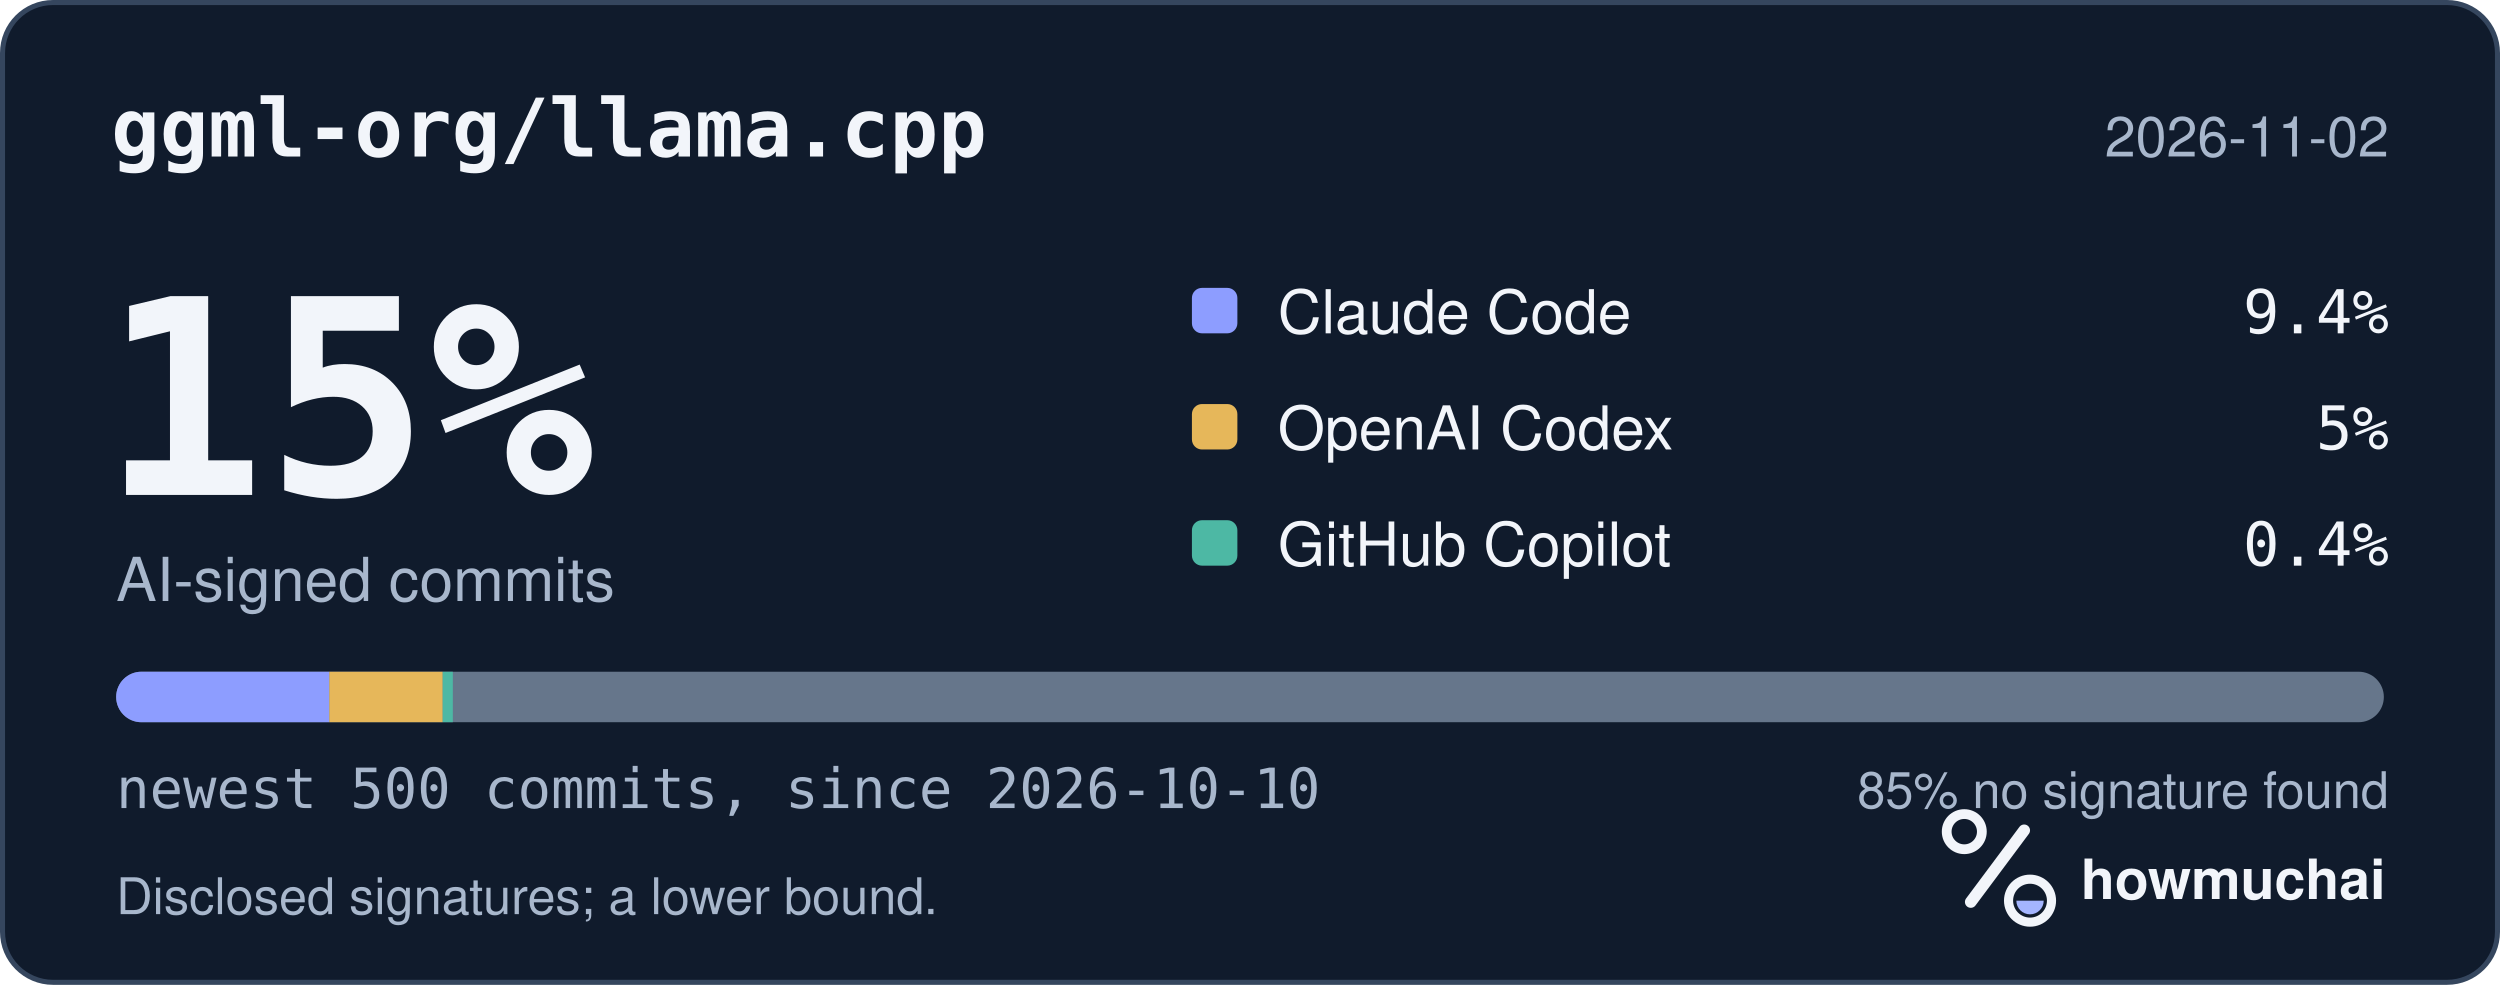
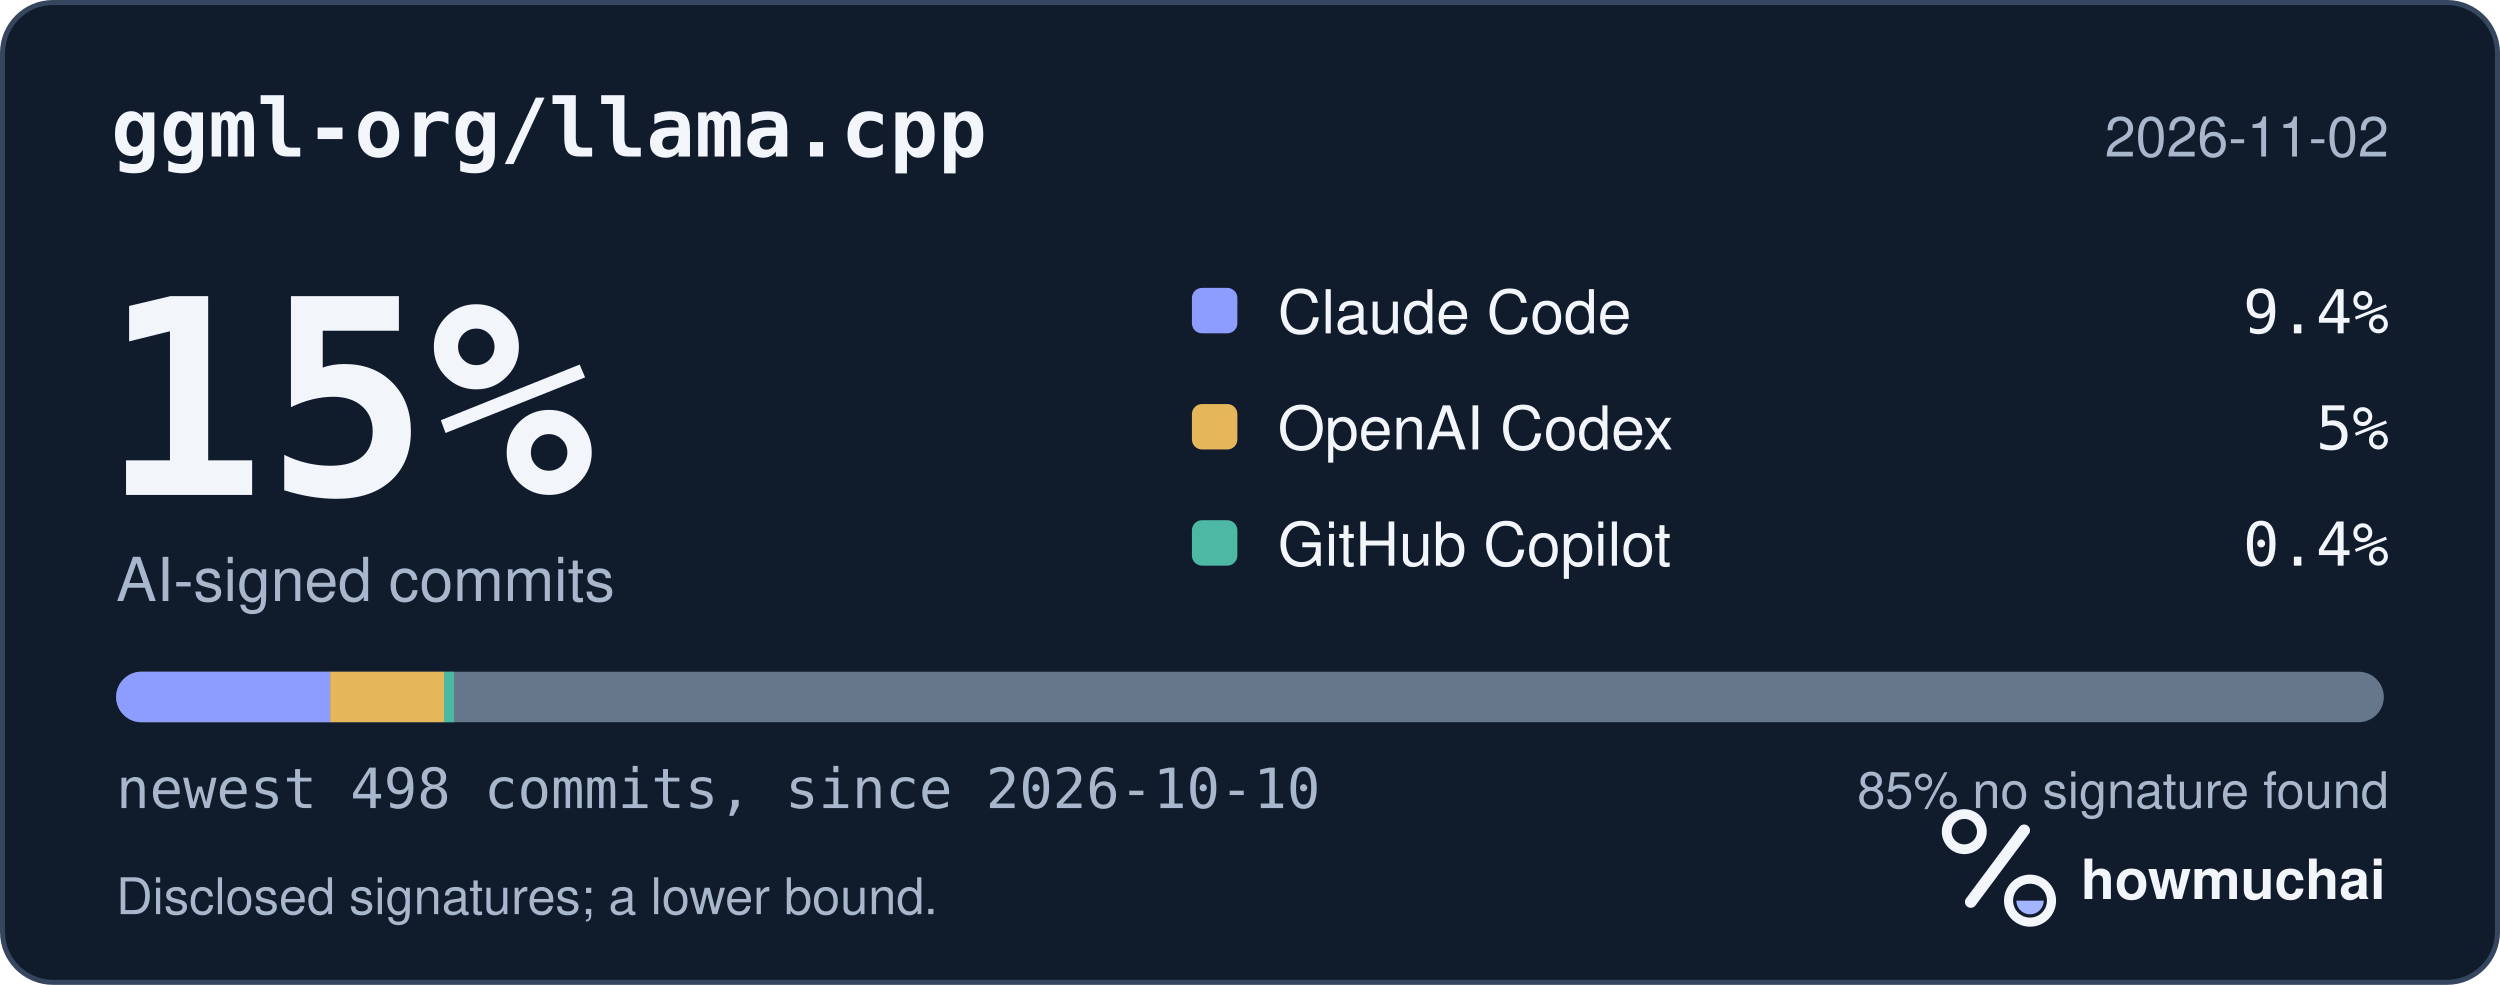
<svg xmlns="http://www.w3.org/2000/svg" width="495" height="195" viewBox="0 0 495 195" role="img" aria-labelledby="hm-t hm-d">
  <rect x="0.5" y="0.5" width="494" height="194" rx="10" fill="#101B2C" stroke="#35465E" />
  <text x="22" y="31" fill="#F2F5FA" font-family="ui-monospace, SF Mono, Menlo, Consolas, IBM Plex Mono, monospace" font-size="16" font-weight="600">ggml-org/llama.cpp</text>
  <text x="473" y="31" fill="#A8B7CC" font-family="-apple-system, BlinkMacSystemFont, Segoe UI, Helvetica, Arial, Fira Sans, sans-serif" font-size="11" text-anchor="end">2026-11-02</text>
  <text x="20" y="98" fill="#F2F5FA" font-family="ui-monospace, SF Mono, Menlo, Consolas, IBM Plex Mono, monospace" font-size="54" font-weight="700">15%</text>
  <text x="23" y="119" fill="#A8B7CC" font-family="-apple-system, BlinkMacSystemFont, Segoe UI, Helvetica, Arial, Fira Sans, sans-serif" font-size="12">AI-signed commits</text>
  <rect x="236" y="57" width="9" height="9" rx="2" fill="#8D9DFF" />
  <text x="253" y="66" fill="#F2F5FA" font-family="-apple-system, BlinkMacSystemFont, Segoe UI, Helvetica, Arial, Fira Sans, sans-serif" font-size="12">Claude Code</text>
  <text x="473" y="66" fill="#F2F5FA" font-family="ui-monospace, SF Mono, Menlo, Consolas, IBM Plex Mono, monospace" font-size="12" text-anchor="end">9.4%</text>
  <rect x="236" y="80" width="9" height="9" rx="2" fill="#E6B75A" />
  <text x="253" y="89" fill="#F2F5FA" font-family="-apple-system, BlinkMacSystemFont, Segoe UI, Helvetica, Arial, Fira Sans, sans-serif" font-size="12">OpenAI Codex</text>
  <text x="473" y="89" fill="#F2F5FA" font-family="ui-monospace, SF Mono, Menlo, Consolas, IBM Plex Mono, monospace" font-size="12" text-anchor="end">5%</text>
  <rect x="236" y="103" width="9" height="9" rx="2" fill="#4DB8A4" />
  <text x="253" y="112" fill="#F2F5FA" font-family="-apple-system, BlinkMacSystemFont, Segoe UI, Helvetica, Arial, Fira Sans, sans-serif" font-size="12">GitHub Copilot</text>
  <text x="473" y="112" fill="#F2F5FA" font-family="ui-monospace, SF Mono, Menlo, Consolas, IBM Plex Mono, monospace" font-size="12" text-anchor="end">0.4%</text>
  <defs>
    <clipPath id="hm-bar">
      <rect x="23" y="133" width="449" height="10" rx="5" />
    </clipPath>
  </defs>
  <rect x="23" y="133" width="449" height="10" rx="5" fill="#66768B" />
  <g clip-path="url(#hm-bar)">
-     <rect x="23.00" y="133" width="42.21" height="10" fill="#8D9DFF" />
-     <rect x="65.21" y="133" width="22.45" height="10" fill="#E6B75A" />
-     <rect x="87.66" y="133" width="2.00" height="10" fill="#4DB8A4" />
+     <rect x="23.00" y="133" width="42.38" height="10" fill="#8D9DFF" />
+     <rect x="65.38" y="133" width="22.54" height="10" fill="#E6B75A" />
+     <rect x="87.92" y="133" width="2.00" height="10" fill="#4DB8A4" />
  </g>
-   <text x="23" y="160" fill="#A8B7CC" font-family="ui-monospace, SF Mono, Menlo, Consolas, IBM Plex Mono, monospace" font-size="11">newest 500 commits, since 2026-10-10</text>
+   <text x="23" y="160" fill="#A8B7CC" font-family="ui-monospace, SF Mono, Menlo, Consolas, IBM Plex Mono, monospace" font-size="11">newest 498 commits, since 2026-10-10</text>
  <text x="473" y="160" fill="#A8B7CC" font-family="-apple-system, BlinkMacSystemFont, Segoe UI, Helvetica, Arial, Fira Sans, sans-serif" font-size="10" text-anchor="end">85% no signature found</text>
  <text x="23" y="181" fill="#A8B7CC" font-family="-apple-system, BlinkMacSystemFont, Segoe UI, Helvetica, Arial, Fira Sans, sans-serif" font-size="10">Disclosed signatures; a lower bound.</text>
  <g transform="translate(379 155) scale(0.06445312)">
    <circle cx="154" cy="150" r="54" fill="none" stroke="#F2F5FA" stroke-width="30" />
    <path d="M174 366 338 146" fill="none" stroke="#F2F5FA" stroke-width="36" stroke-linecap="round" />
    <circle cx="356" cy="362" r="66" fill="none" stroke="#F2F5FA" stroke-width="28" />
    <path d="M314 362a42 42 0 0 0 84 0Z" fill="#A4B5FF" />
  </g>
  <text x="412" y="178" fill="#F2F5FA" font-family="-apple-system, BlinkMacSystemFont, Segoe UI, Helvetica, Arial, Fira Sans, sans-serif" font-size="11" font-weight="650">howmuchai</text>
</svg>
